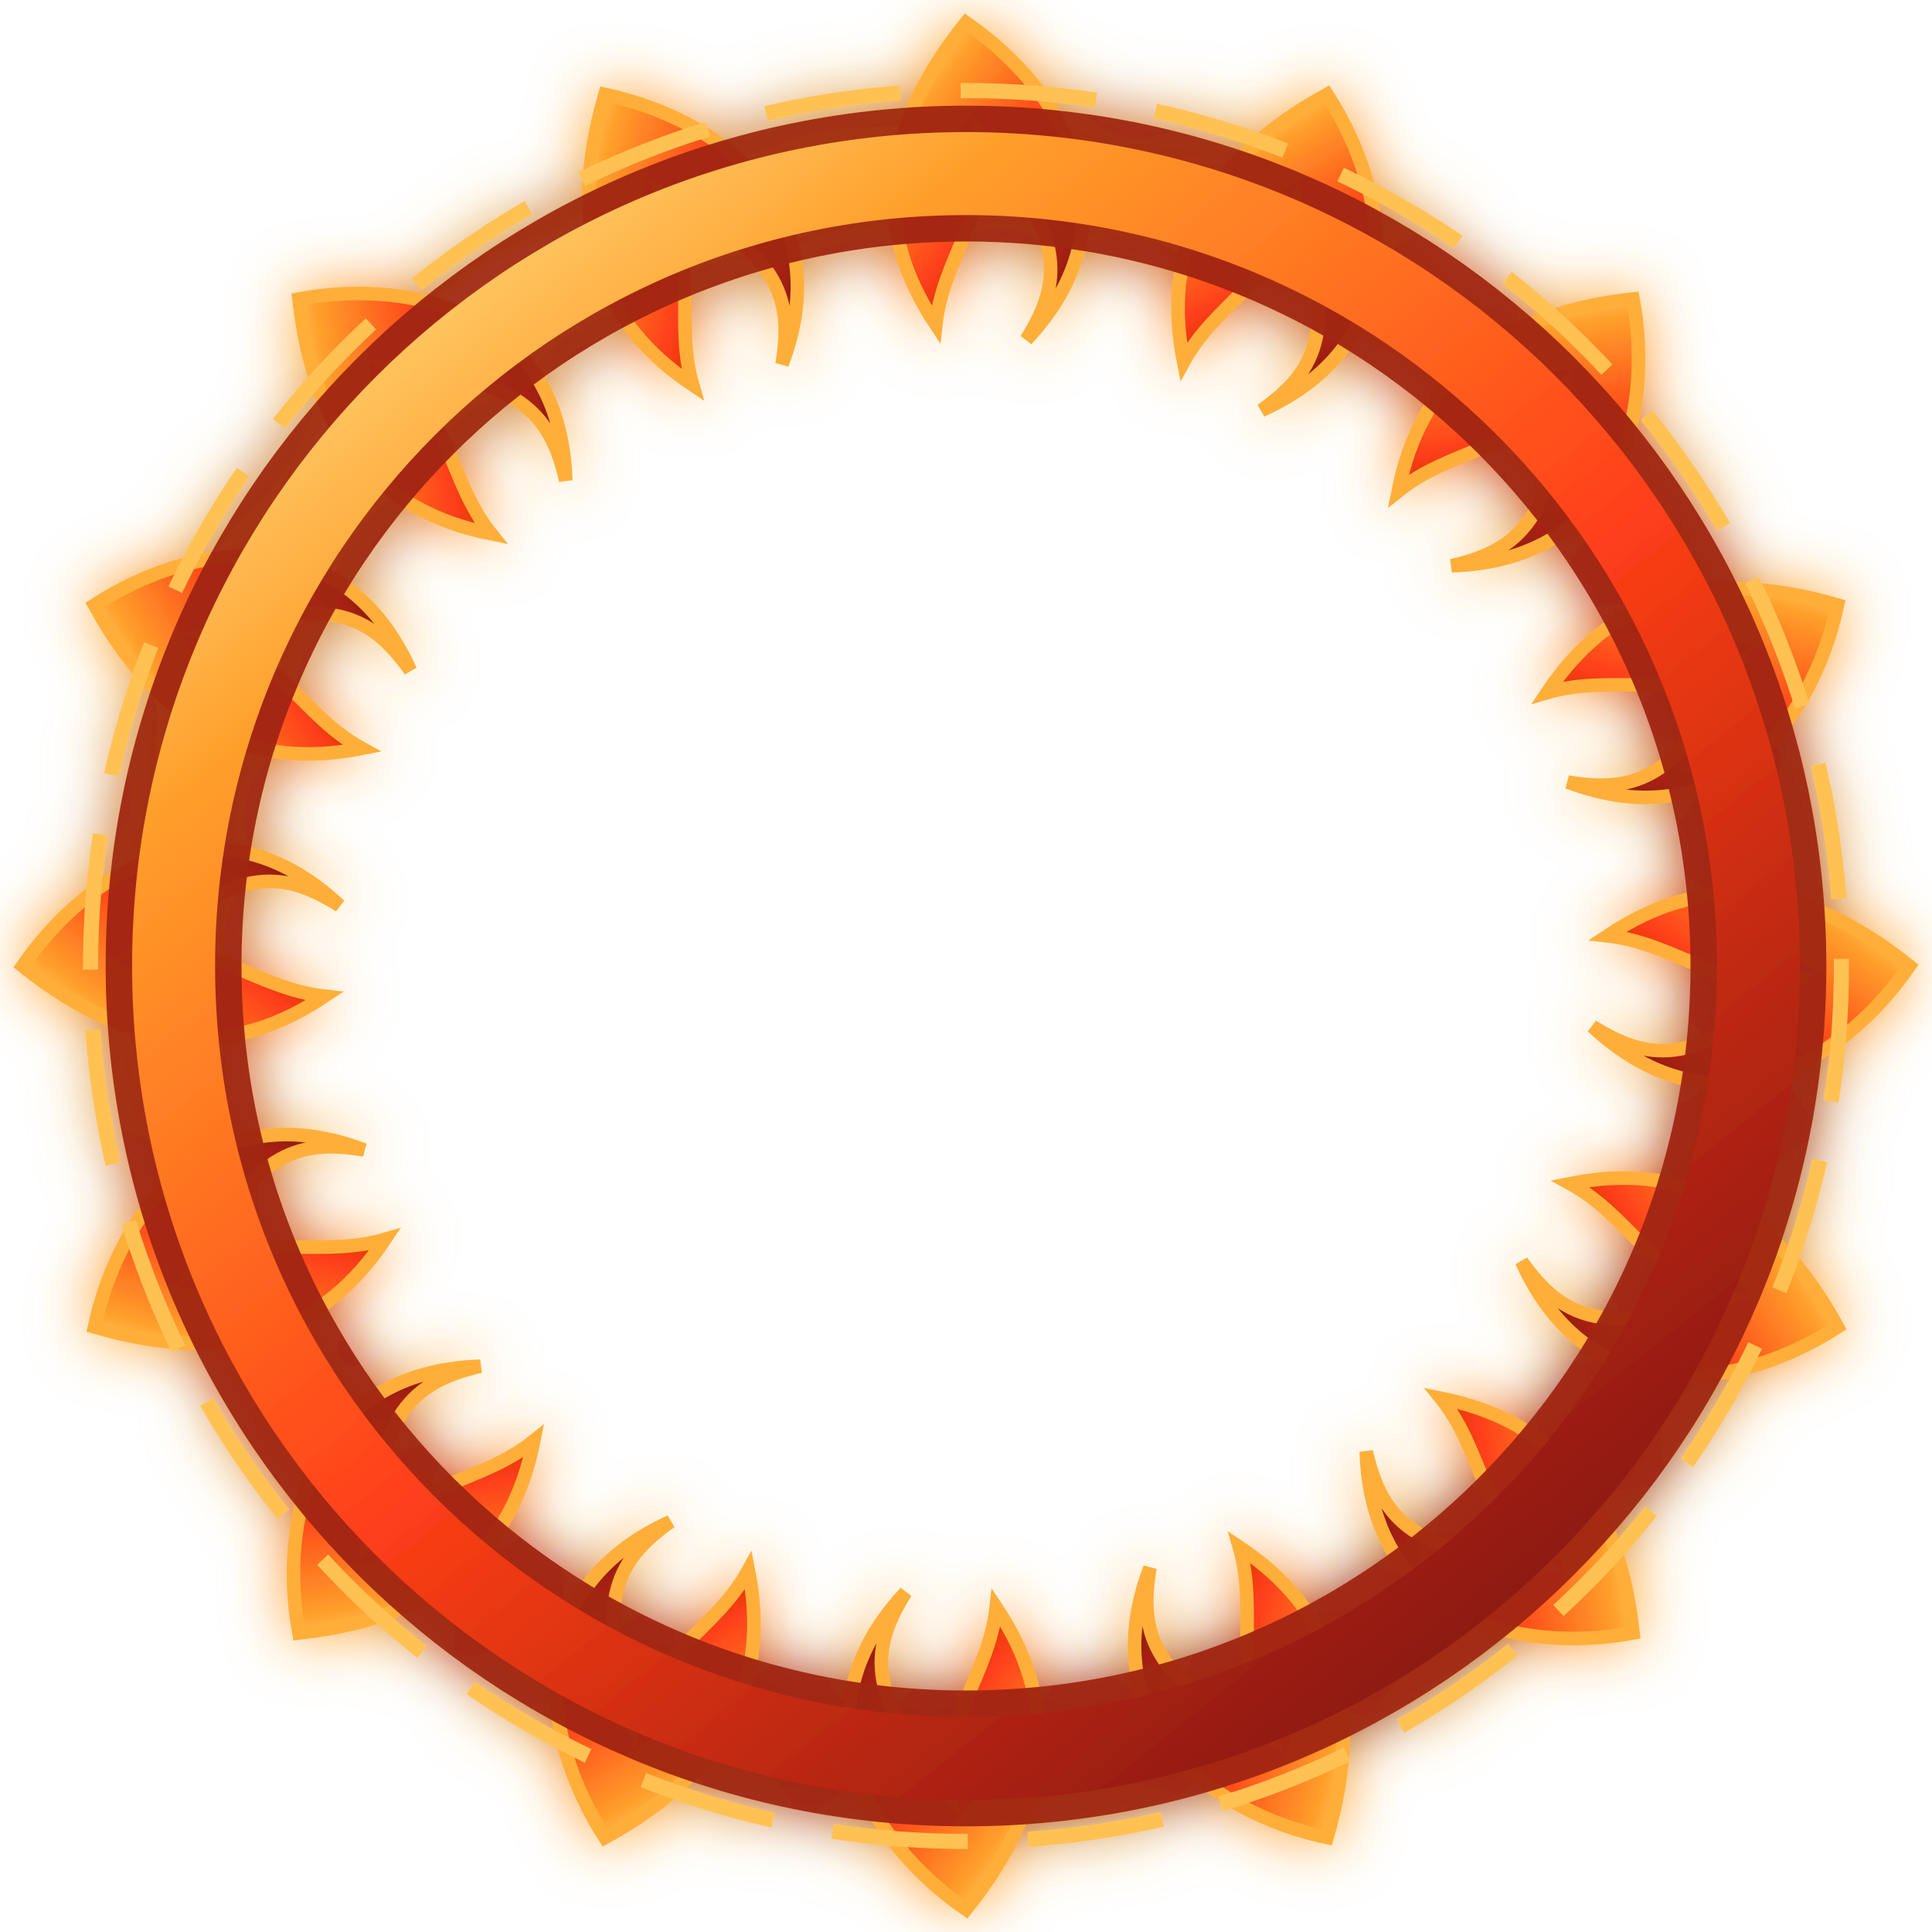
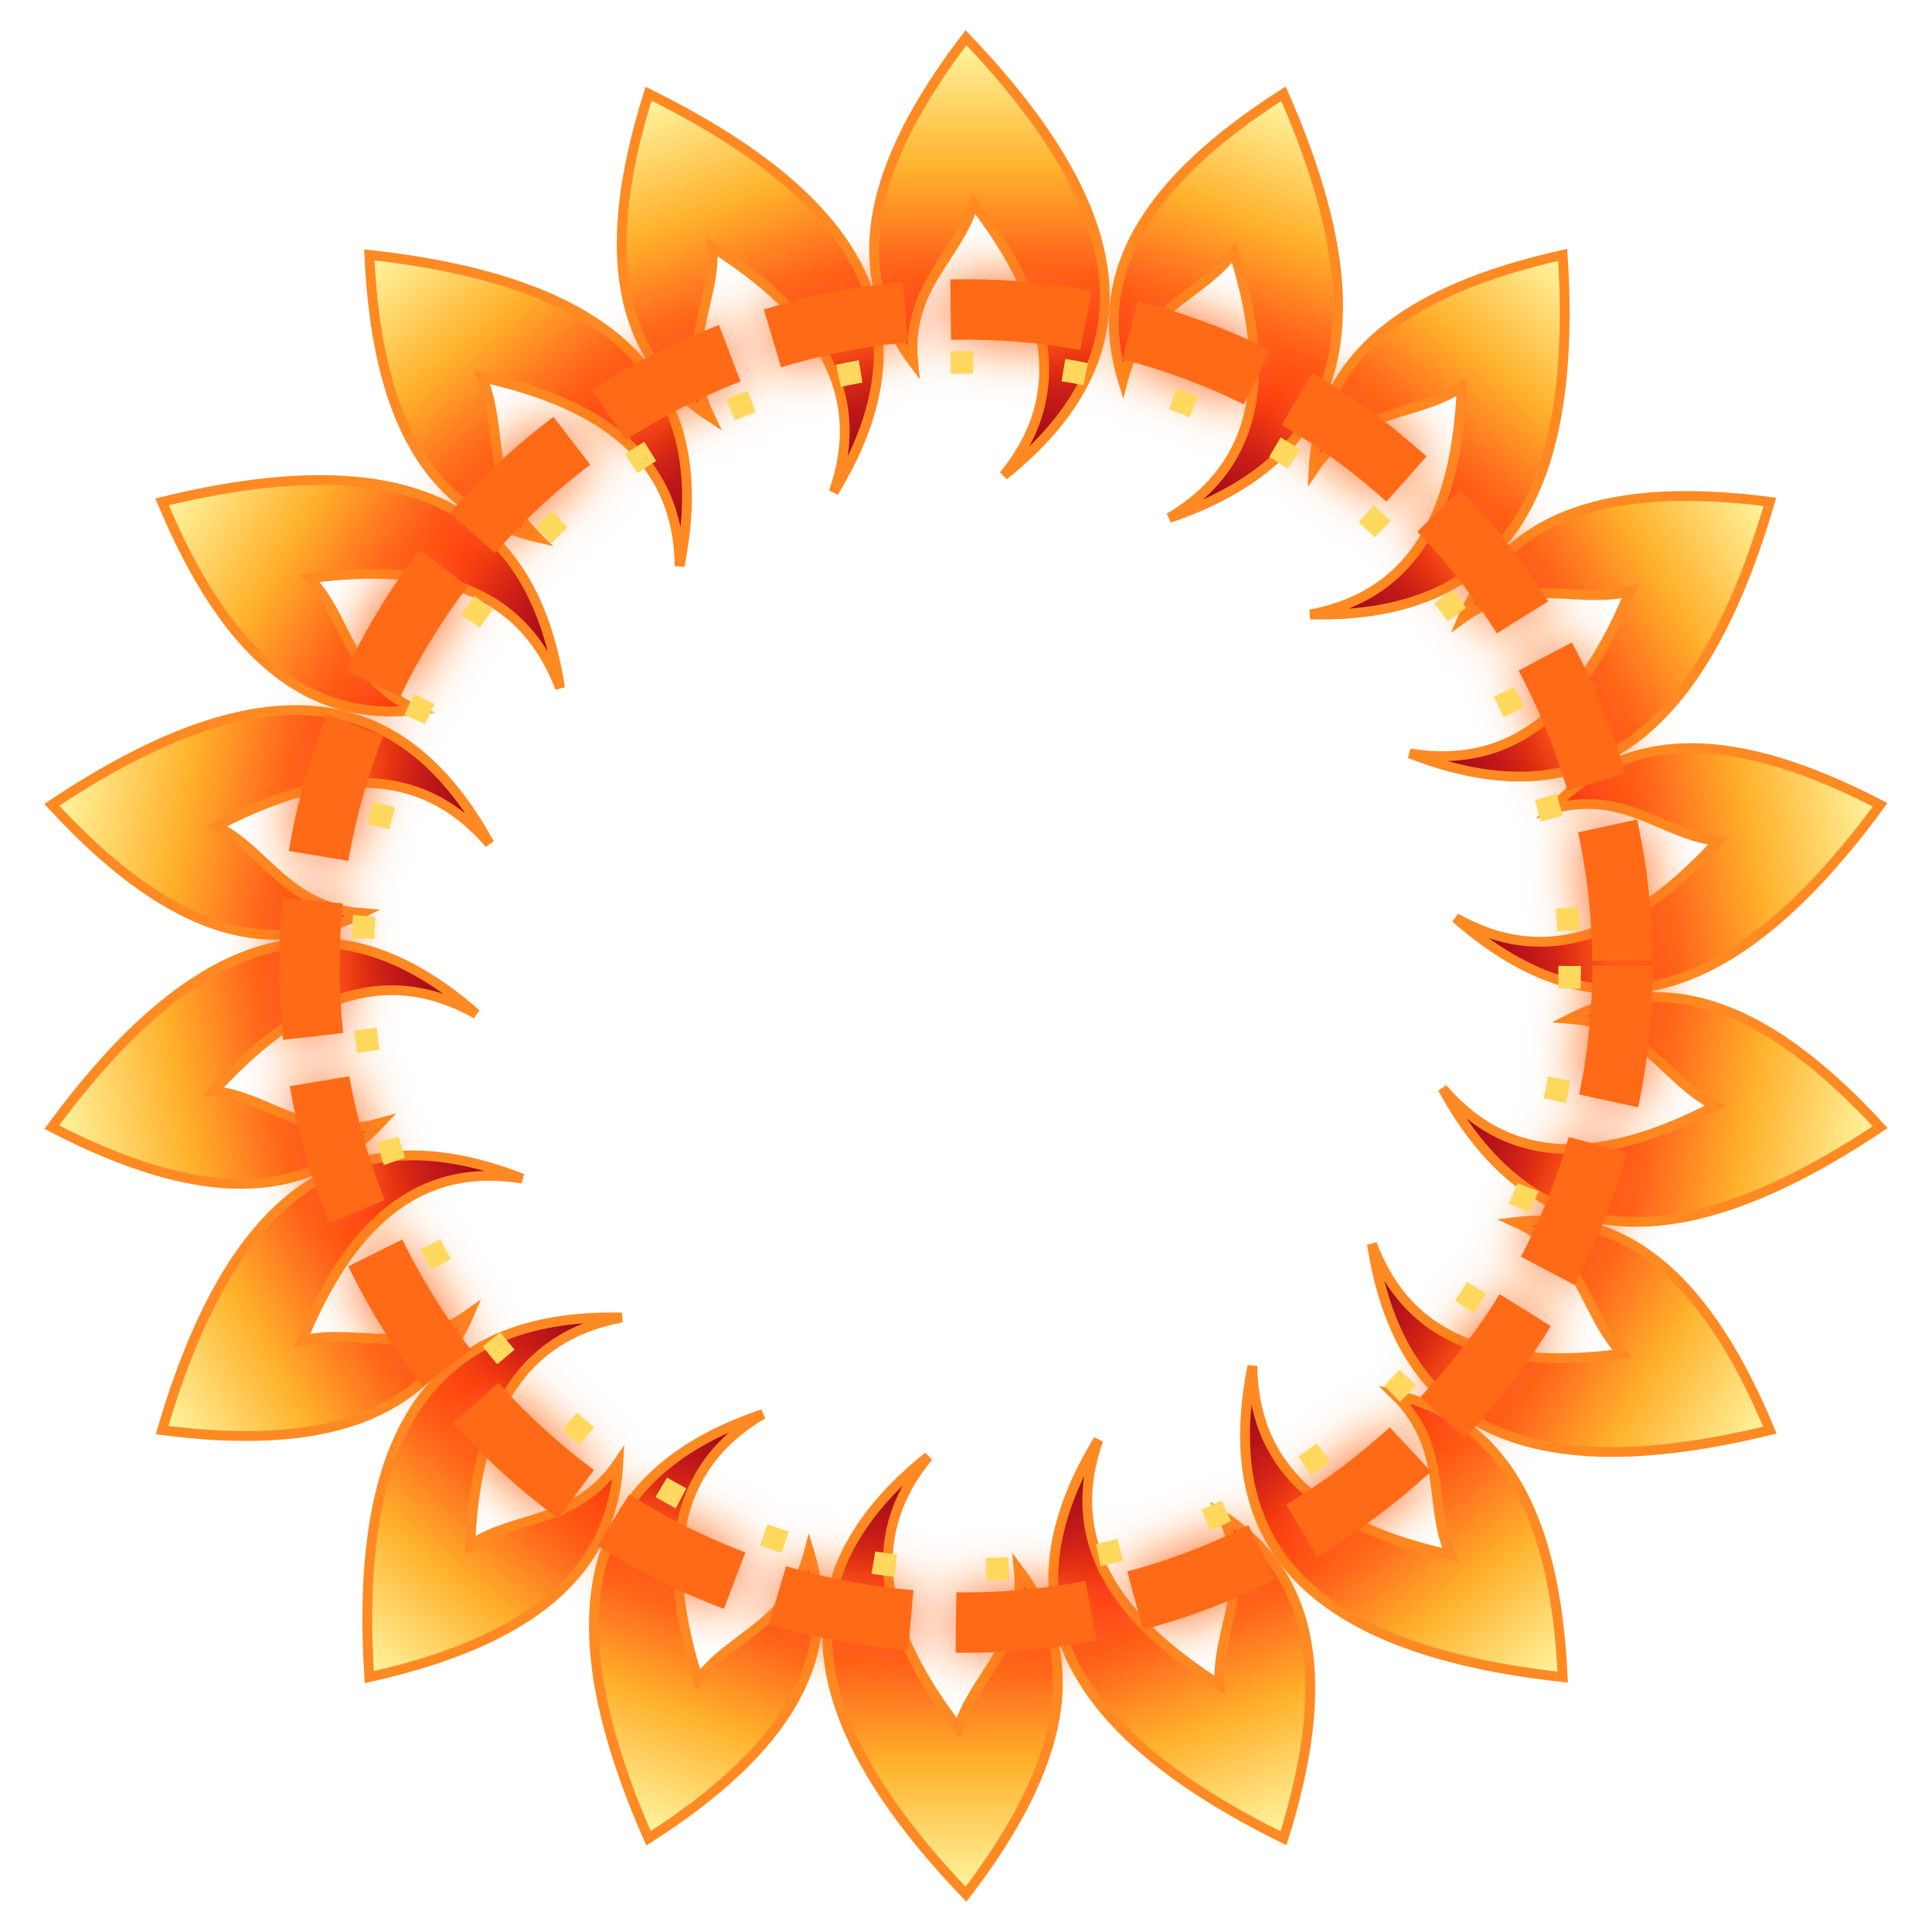
<svg xmlns="http://www.w3.org/2000/svg" viewBox="0 0 256 256">
  <defs>
-     <linearGradient id="fire" x1="0" y1="0" x2="0.8" y2="1">
-       <stop stop-color="#fff5a1" />
-       <stop offset=".24" stop-color="#ff9d27" />
-       <stop offset=".58" stop-color="#ff3b12" />
-       <stop offset="1" stop-color="#7f1008" />
-     </linearGradient>
-     <linearGradient id="ice" x1="0" y1="0" x2="1" y2="1">
-       <stop stop-color="#f4ffff" />
-       <stop offset=".26" stop-color="#4be7ff" />
-       <stop offset=".62" stop-color="#168bff" />
-       <stop offset="1" stop-color="#2637be" />
-     </linearGradient>
-     <linearGradient id="metal" x1="0" y1="0" x2="1" y2="1">
-       <stop stop-color="#fff" />
-       <stop offset=".25" stop-color="#a9b8c3" />
-       <stop offset=".52" stop-color="#35414b" />
-       <stop offset=".78" stop-color="#e8f5ff" />
-       <stop offset="1" stop-color="#65737e" />
-     </linearGradient>
-     <linearGradient id="gold" x1="0" y1="0" x2="1" y2="1">
-       <stop stop-color="#fff1a5" />
-       <stop offset=".25" stop-color="#e6b84c" />
-       <stop offset=".55" stop-color="#8b5b12" />
-       <stop offset=".8" stop-color="#ffe890" />
-       <stop offset="1" stop-color="#9a6b1d" />
-     </linearGradient>
-     <linearGradient id="bronze" x1="0" y1="0" x2="1" y2="1">
-       <stop stop-color="#f5c096" />
-       <stop offset=".28" stop-color="#a45b2b" />
-       <stop offset=".56" stop-color="#63351c" />
-       <stop offset=".8" stop-color="#e9a36d" />
-       <stop offset="1" stop-color="#78421f" />
-     </linearGradient>
-     <linearGradient id="diamond" x1="0" y1="0" x2="1" y2="1">
-       <stop stop-color="#fff" />
-       <stop offset=".25" stop-color="#8ff3ff" />
-       <stop offset=".56" stop-color="#2f819c" />
-       <stop offset=".8" stop-color="#e6ffff" />
-       <stop offset="1" stop-color="#5dc3ee" />
-     </linearGradient>
-     <linearGradient id="rainbow" x1="0" y1="0" x2="1" y2="1">
-       <stop stop-color="#ff294f" />
-       <stop offset=".16" stop-color="#ff9c21" />
-       <stop offset=".32" stop-color="#faff35" />
-       <stop offset=".48" stop-color="#2dff81" />
-       <stop offset=".64" stop-color="#19dfff" />
-       <stop offset=".82" stop-color="#6a4dff" />
-       <stop offset="1" stop-color="#ff38c7" />
-     </linearGradient>
-     <linearGradient id="neon" x1="0" y1="0" x2="1" y2="1">
-       <stop stop-color="#ffe0ff" />
-       <stop offset=".3" stop-color="#e05bff" />
-       <stop offset=".7" stop-color="#7025ec" />
-       <stop offset="1" stop-color="#ff8aff" />
-     </linearGradient>
    <filter id="glow" x="-60%" y="-60%" width="220%" height="220%">
-       <feGaussianBlur stdDeviation="4" result="blur" />
+       <feGaussianBlur stdDeviation="3.5" result="b" />
      <feMerge>
-         <feMergeNode in="blur" />
+         <feMergeNode in="b" />
        <feMergeNode in="SourceGraphic" />
      </feMerge>
    </filter>
+     <linearGradient id="metal" x1="0" y1="0" x2="1" y2="1">
+       <stop stop-color="#fff" />
+       <stop offset=".25" stop-color="#7b858e" />
+       <stop offset=".48" stop-color="#242a30" />
+       <stop offset=".72" stop-color="#c6d0d8" />
+       <stop offset="1" stop-color="#4d555d" />
+     </linearGradient>
  </defs>
-   <g filter="url(#glow)" opacity=".98">
-     <path transform="rotate(0 128 128)" d="M128 3 C116 18 116 31 124 43 C125 34 131 29 130 18 C141 31 141 37 136 45 C151 29 141 12 128 3Z" fill="url(#fire)" stroke="#ffad35" stroke-width="1.8" />
-     <path transform="rotate(22.5 128 128)" d="M128 3 C116 18 116 31 124 43 C125 34 131 29 130 18 C141 31 141 37 136 45 C151 29 141 12 128 3Z" fill="url(#fire)" stroke="#ffad35" stroke-width="1.8" />
-     <path transform="rotate(45 128 128)" d="M128 3 C116 18 116 31 124 43 C125 34 131 29 130 18 C141 31 141 37 136 45 C151 29 141 12 128 3Z" fill="url(#fire)" stroke="#ffad35" stroke-width="1.8" />
-     <path transform="rotate(67.5 128 128)" d="M128 3 C116 18 116 31 124 43 C125 34 131 29 130 18 C141 31 141 37 136 45 C151 29 141 12 128 3Z" fill="url(#fire)" stroke="#ffad35" stroke-width="1.8" />
-     <path transform="rotate(90 128 128)" d="M128 3 C116 18 116 31 124 43 C125 34 131 29 130 18 C141 31 141 37 136 45 C151 29 141 12 128 3Z" fill="url(#fire)" stroke="#ffad35" stroke-width="1.8" />
-     <path transform="rotate(112.5 128 128)" d="M128 3 C116 18 116 31 124 43 C125 34 131 29 130 18 C141 31 141 37 136 45 C151 29 141 12 128 3Z" fill="url(#fire)" stroke="#ffad35" stroke-width="1.8" />
-     <path transform="rotate(135 128 128)" d="M128 3 C116 18 116 31 124 43 C125 34 131 29 130 18 C141 31 141 37 136 45 C151 29 141 12 128 3Z" fill="url(#fire)" stroke="#ffad35" stroke-width="1.8" />
-     <path transform="rotate(157.5 128 128)" d="M128 3 C116 18 116 31 124 43 C125 34 131 29 130 18 C141 31 141 37 136 45 C151 29 141 12 128 3Z" fill="url(#fire)" stroke="#ffad35" stroke-width="1.8" />
-     <path transform="rotate(180 128 128)" d="M128 3 C116 18 116 31 124 43 C125 34 131 29 130 18 C141 31 141 37 136 45 C151 29 141 12 128 3Z" fill="url(#fire)" stroke="#ffad35" stroke-width="1.8" />
-     <path transform="rotate(202.5 128 128)" d="M128 3 C116 18 116 31 124 43 C125 34 131 29 130 18 C141 31 141 37 136 45 C151 29 141 12 128 3Z" fill="url(#fire)" stroke="#ffad35" stroke-width="1.8" />
-     <path transform="rotate(225 128 128)" d="M128 3 C116 18 116 31 124 43 C125 34 131 29 130 18 C141 31 141 37 136 45 C151 29 141 12 128 3Z" fill="url(#fire)" stroke="#ffad35" stroke-width="1.8" />
-     <path transform="rotate(247.5 128 128)" d="M128 3 C116 18 116 31 124 43 C125 34 131 29 130 18 C141 31 141 37 136 45 C151 29 141 12 128 3Z" fill="url(#fire)" stroke="#ffad35" stroke-width="1.8" />
-     <path transform="rotate(270 128 128)" d="M128 3 C116 18 116 31 124 43 C125 34 131 29 130 18 C141 31 141 37 136 45 C151 29 141 12 128 3Z" fill="url(#fire)" stroke="#ffad35" stroke-width="1.8" />
-     <path transform="rotate(292.5 128 128)" d="M128 3 C116 18 116 31 124 43 C125 34 131 29 130 18 C141 31 141 37 136 45 C151 29 141 12 128 3Z" fill="url(#fire)" stroke="#ffad35" stroke-width="1.8" />
-     <path transform="rotate(315 128 128)" d="M128 3 C116 18 116 31 124 43 C125 34 131 29 130 18 C141 31 141 37 136 45 C151 29 141 12 128 3Z" fill="url(#fire)" stroke="#ffad35" stroke-width="1.8" />
-     <path transform="rotate(337.5 128 128)" d="M128 3 C116 18 116 31 124 43 C125 34 131 29 130 18 C141 31 141 37 136 45 C151 29 141 12 128 3Z" fill="url(#fire)" stroke="#ffad35" stroke-width="1.8" />
-     <circle cx="128" cy="128" r="105" fill="none" stroke="#9e210a" stroke-width="18" opacity=".95" />
-     <circle cx="128" cy="128" r="105" fill="none" stroke="url(#fire)" stroke-width="11" />
-     <circle cx="128" cy="128" r="116" fill="none" stroke="#ffc14f" stroke-width="2" stroke-dasharray="18 8" />
+   <g>
+     <defs>
+       <linearGradient id="flame" x1="0" y1="0" x2="0" y2="1">
+         <stop stop-color="#fff7a4" />
+         <stop offset=".3" stop-color="#ffb12b" />
+         <stop offset=".65" stop-color="#ff3514" />
+         <stop offset="1" stop-color="#8a001b" />
+       </linearGradient>
+     </defs>
+     <path transform="rotate(0 128 128)" d="M128 5c-13 17-16 31-7 43-1-10 6-14 8-21 10 13 13 25 4 36 20-16 17-35-5-58z" fill="url(#flame)" stroke="#ff8a23" stroke-width="1.3" />
+     <path transform="rotate(20 128 128)" d="M128 5c-13 17-16 31-7 43-1-10 6-14 8-21 10 13 13 25 4 36 20-16 17-35-5-58z" fill="url(#flame)" stroke="#ff8a23" stroke-width="1.3" />
+     <path transform="rotate(40 128 128)" d="M128 5c-13 17-16 31-7 43-1-10 6-14 8-21 10 13 13 25 4 36 20-16 17-35-5-58z" fill="url(#flame)" stroke="#ff8a23" stroke-width="1.3" />
+     <path transform="rotate(60 128 128)" d="M128 5c-13 17-16 31-7 43-1-10 6-14 8-21 10 13 13 25 4 36 20-16 17-35-5-58z" fill="url(#flame)" stroke="#ff8a23" stroke-width="1.3" />
+     <path transform="rotate(80 128 128)" d="M128 5c-13 17-16 31-7 43-1-10 6-14 8-21 10 13 13 25 4 36 20-16 17-35-5-58z" fill="url(#flame)" stroke="#ff8a23" stroke-width="1.3" />
+     <path transform="rotate(100 128 128)" d="M128 5c-13 17-16 31-7 43-1-10 6-14 8-21 10 13 13 25 4 36 20-16 17-35-5-58z" fill="url(#flame)" stroke="#ff8a23" stroke-width="1.3" />
+     <path transform="rotate(120 128 128)" d="M128 5c-13 17-16 31-7 43-1-10 6-14 8-21 10 13 13 25 4 36 20-16 17-35-5-58z" fill="url(#flame)" stroke="#ff8a23" stroke-width="1.3" />
+     <path transform="rotate(140 128 128)" d="M128 5c-13 17-16 31-7 43-1-10 6-14 8-21 10 13 13 25 4 36 20-16 17-35-5-58z" fill="url(#flame)" stroke="#ff8a23" stroke-width="1.3" />
+     <path transform="rotate(160 128 128)" d="M128 5c-13 17-16 31-7 43-1-10 6-14 8-21 10 13 13 25 4 36 20-16 17-35-5-58z" fill="url(#flame)" stroke="#ff8a23" stroke-width="1.3" />
+     <path transform="rotate(180 128 128)" d="M128 5c-13 17-16 31-7 43-1-10 6-14 8-21 10 13 13 25 4 36 20-16 17-35-5-58z" fill="url(#flame)" stroke="#ff8a23" stroke-width="1.3" />
+     <path transform="rotate(200 128 128)" d="M128 5c-13 17-16 31-7 43-1-10 6-14 8-21 10 13 13 25 4 36 20-16 17-35-5-58z" fill="url(#flame)" stroke="#ff8a23" stroke-width="1.3" />
+     <path transform="rotate(220 128 128)" d="M128 5c-13 17-16 31-7 43-1-10 6-14 8-21 10 13 13 25 4 36 20-16 17-35-5-58z" fill="url(#flame)" stroke="#ff8a23" stroke-width="1.3" />
+     <path transform="rotate(240 128 128)" d="M128 5c-13 17-16 31-7 43-1-10 6-14 8-21 10 13 13 25 4 36 20-16 17-35-5-58z" fill="url(#flame)" stroke="#ff8a23" stroke-width="1.3" />
+     <path transform="rotate(260 128 128)" d="M128 5c-13 17-16 31-7 43-1-10 6-14 8-21 10 13 13 25 4 36 20-16 17-35-5-58z" fill="url(#flame)" stroke="#ff8a23" stroke-width="1.3" />
+     <path transform="rotate(280 128 128)" d="M128 5c-13 17-16 31-7 43-1-10 6-14 8-21 10 13 13 25 4 36 20-16 17-35-5-58z" fill="url(#flame)" stroke="#ff8a23" stroke-width="1.3" />
+     <path transform="rotate(300 128 128)" d="M128 5c-13 17-16 31-7 43-1-10 6-14 8-21 10 13 13 25 4 36 20-16 17-35-5-58z" fill="url(#flame)" stroke="#ff8a23" stroke-width="1.3" />
+     <path transform="rotate(320 128 128)" d="M128 5c-13 17-16 31-7 43-1-10 6-14 8-21 10 13 13 25 4 36 20-16 17-35-5-58z" fill="url(#flame)" stroke="#ff8a23" stroke-width="1.3" />
+     <path transform="rotate(340 128 128)" d="M128 5c-13 17-16 31-7 43-1-10 6-14 8-21 10 13 13 25 4 36 20-16 17-35-5-58z" fill="url(#flame)" stroke="#ff8a23" stroke-width="1.3" />
+     <circle cx="128" cy="128" r="87" fill="none" stroke="#ff6a13" stroke-width="8" stroke-dasharray="18 6" filter="url(#glow)" />
+     <circle cx="128" cy="128" r="80" fill="none" stroke="#ffd85d" stroke-width="3" stroke-dasharray="3 12" />
  </g>
</svg>
